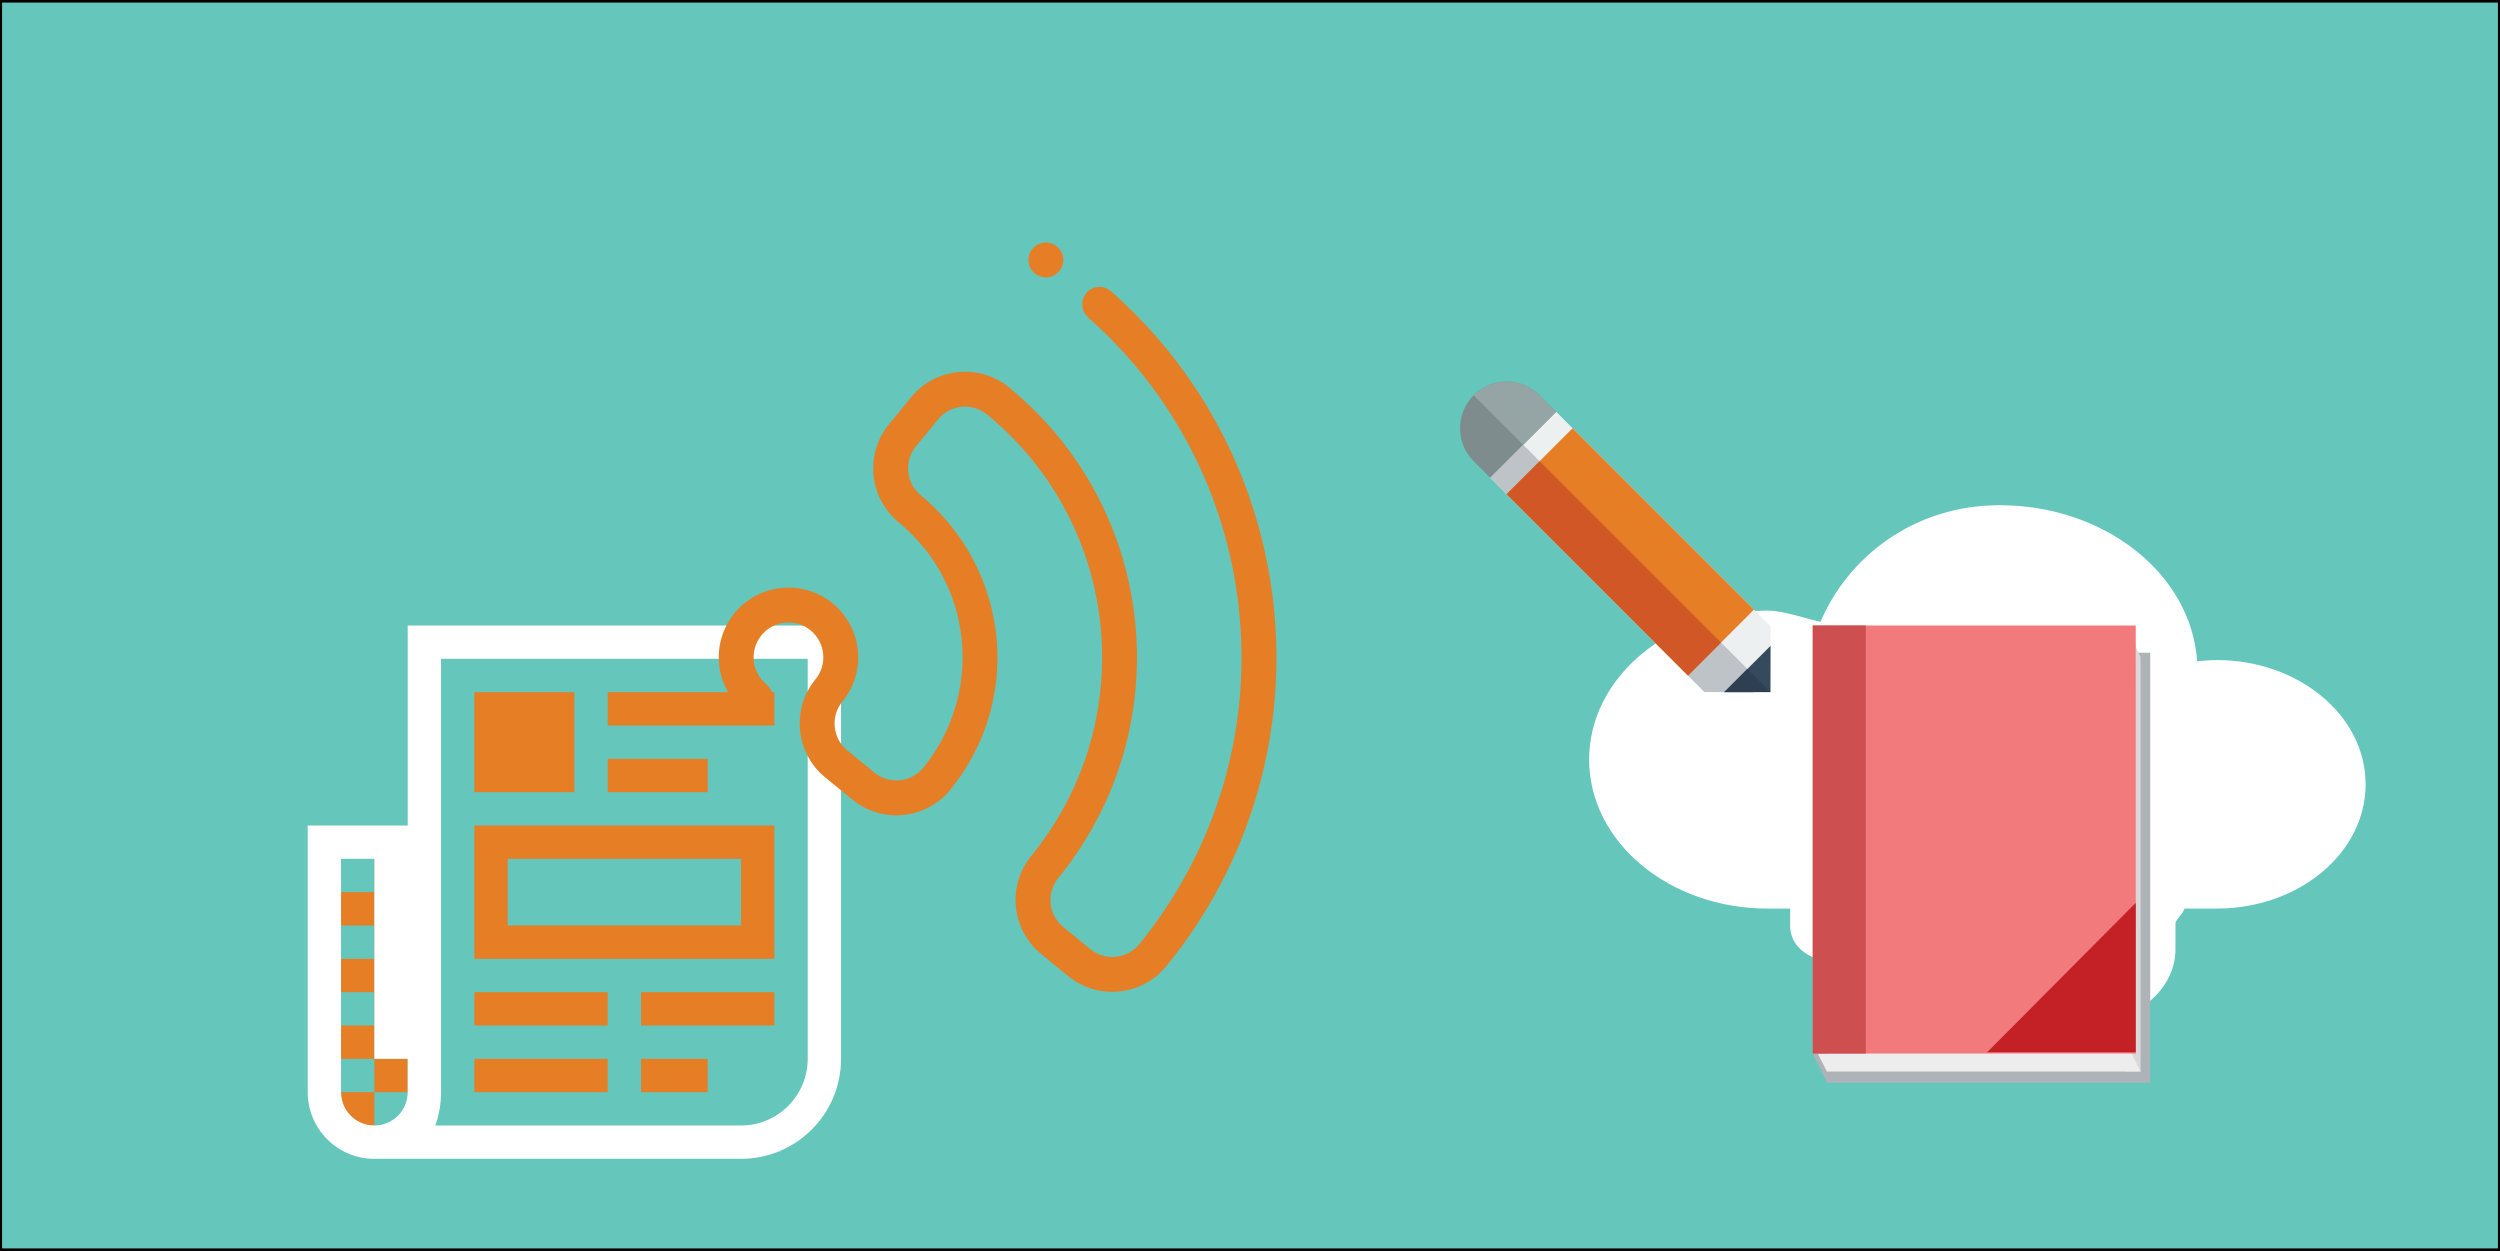
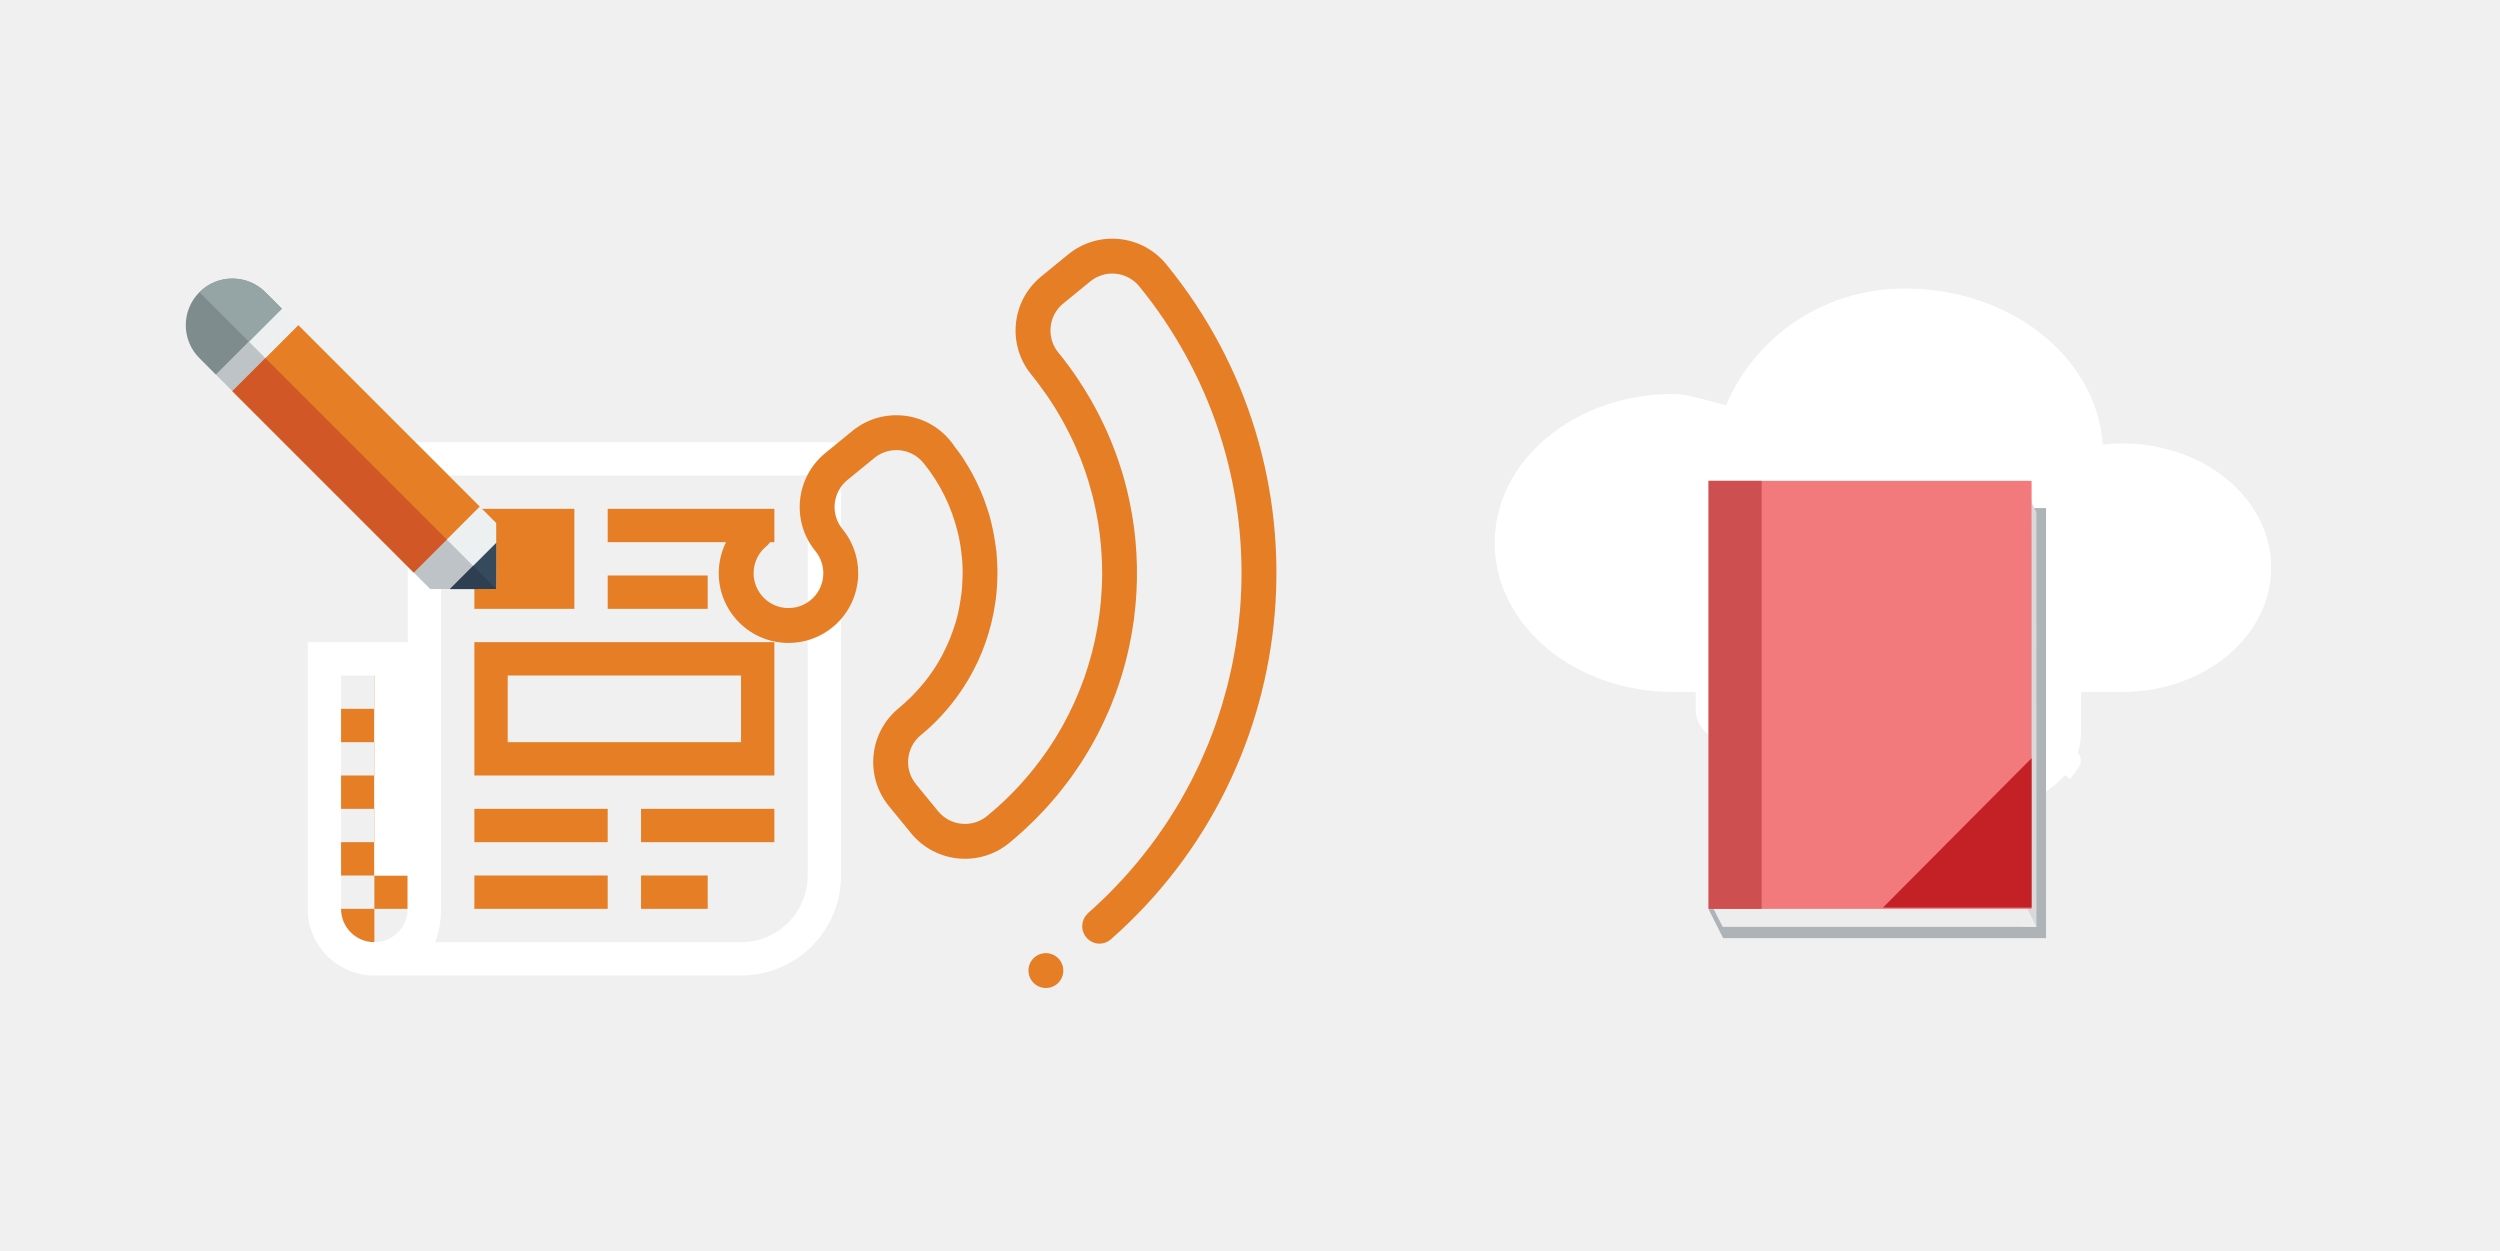
- <svg xmlns="http://www.w3.org/2000/svg" version="1.1" x="0px" y="0px" width="600px" height="300.24px" viewBox="0 0 600 300.24" enable-background="new 0 0 600 300.24" xml:space="preserve">
-   <g id="Layer_1">
-     <rect x="0" y="0.119" fill="#65C6BB" stroke="#000000" stroke-miterlimit="10" width="600" height="300.001" />
-   </g>
+ <svg xmlns="http://www.w3.org/2000/svg" version="1.1" id="Layer_1" x="0px" y="0px" width="600px" height="300.24px" viewBox="0 0 600 300.24" enable-background="new 0 0 600 300.24" xml:space="preserve">
  <g id="Layer_3">
    <g>
      <g>
-         <path fill="#E57E25" d="M81.849,270.119h8v-8h-8V270.119z M97.849,262.119v-8h-8v8H97.849z M81.849,254.119h8v-8h-8V254.119z      M97.849,246.119v-8h-8v8H97.849z M81.849,238.119h8v-8h-8V238.119z M97.849,230.119v-8h-8v8H97.849z M81.849,222.119h8v-7.999     h-8V222.119z M89.849,214.12h8v-8h-8V214.12z M113.849,230.119h72V198.12h-72V230.119z M121.849,206.12h56v15.999h-56V206.12z      M137.849,166.12h-24v24h24V166.12z M145.849,166.12v8h40v-8H145.849z M169.849,182.12h-24v8h24V182.12z M113.849,262.119h32v-8     h-32V262.119z M113.849,246.119h32v-8h-32V246.119z M153.849,246.119h32v-8h-32V246.119z M153.849,262.119h16v-8h-16V262.119z" />
+         <path fill="#E57E25" d="M81.849,226.119h8v-8h-8V226.119z M97.849,218.119v-8h-8v8H97.849z M81.849,210.119h8v-8h-8V210.119z      M97.849,202.119v-8h-8v8H97.849z M81.849,194.119h8v-8h-8V194.119z M97.849,186.119v-8h-8v8H97.849z M81.849,178.119h8v-7.999     h-8V178.119z M89.849,170.12h8v-8h-8V170.12z M113.849,186.119h72V154.12h-72V186.119z M121.849,162.12h56v15.999h-56V162.12z      M137.849,122.12h-24v24h24V122.12z M145.849,122.12v8h40v-8H145.849z M169.849,138.12h-24v8h24V138.12z M113.849,218.119h32v-8     h-32V218.119z M113.849,202.119h32v-8h-32V202.119z M153.849,202.119h32v-8h-32V202.119z M153.849,218.119h16v-8h-16V218.119z" />
      </g>
    </g>
-     <path fill="#FFFFFF" d="M177.849,278.119h-48h-40c-8.836,0-16-7.164-16-16V198.12h24v-48h104v103.999   C201.849,267.377,191.106,278.119,177.849,278.119z M81.849,262.119c0,4.422,3.578,8,8,8s8-3.578,8-8v-8h-8V206.12h-8V262.119z    M193.849,158.12h-88v103.999c0,2.805-0.484,5.5-1.367,8h73.367c8.82,0,16-7.18,16-16V158.12z" />
+     <path fill="#FFFFFF" d="M177.849,234.119h-48h-40c-8.836,0-16-7.164-16-16V154.12h24v-48h104v103.999   C201.849,223.377,191.106,234.119,177.849,234.119z M81.849,218.119c0,4.422,3.578,8,8,8c4.422,0,8-3.578,8-8v-8h-8V162.12h-8   V218.119z M193.849,114.12h-88v103.999c0,2.805-0.484,5.5-1.367,8h73.367c8.82,0,16-7.181,16-16V114.12z" />
  </g>
-   <g id="Layer_2">
-     <path fill="#E57E25" d="M279.898,231.896c-5.848,7.154-16.388,8.209-23.54,2.359l-6.477-5.295   c-7.156-5.852-8.212-16.389-2.364-23.541c1.301-1.592,2.498-3.229,3.65-4.889c0.189-0.279,0.395-0.547,0.583-0.828   c1.066-1.59,2.065-3.217,3-4.863c0.185-0.318,0.356-0.641,0.533-0.963c0.918-1.68,1.783-3.375,2.564-5.107   c0.116-0.25,0.214-0.498,0.323-0.748c0.789-1.797,1.523-3.605,2.166-5.443c0.011-0.027,0.021-0.062,0.031-0.088   c0.646-1.85,1.192-3.725,1.682-5.607c0.074-0.273,0.155-0.539,0.222-0.812c0.452-1.812,0.827-3.633,1.142-5.463   c0.057-0.322,0.109-0.643,0.166-0.969c0.288-1.84,0.519-3.688,0.672-5.537c0.022-0.256,0.038-0.514,0.057-0.764   c0.14-1.9,0.221-3.801,0.219-5.699c0.001-0.053-0.003-0.117,0-0.17c-0.012-1.896-0.109-3.789-0.259-5.68   c-0.02-0.314-0.04-0.627-0.07-0.945c-0.166-1.816-0.407-3.633-0.709-5.435c-0.051-0.328-0.108-0.66-0.167-0.979   c-0.33-1.82-0.708-3.626-1.171-5.415c-0.064-0.255-0.143-0.505-0.209-0.76c-0.495-1.847-1.036-3.679-1.676-5.492   c-0.012-0.029-0.019-0.058-0.03-0.091c-0.629-1.785-1.353-3.545-2.113-5.289c-0.138-0.313-0.265-0.623-0.407-0.932   c-0.751-1.651-1.574-3.269-2.45-4.872c-0.185-0.337-0.369-0.675-0.562-1.01c-0.911-1.605-1.877-3.181-2.915-4.727   c-0.162-0.239-0.336-0.479-0.499-0.716c-3.943-5.733-8.734-11.025-14.395-15.653c-3.576-2.924-8.845-2.398-11.77,1.178   l-5.296,6.477c-2.924,3.576-2.395,8.848,1.18,11.771c3.555,2.907,6.561,6.232,9.102,9.798c0.776,1.097,1.504,2.213,2.185,3.357   c0.045,0.065,0.073,0.134,0.114,0.196c3.356,5.684,5.511,11.915,6.442,18.318c0.039,0.279,0.093,0.557,0.125,0.834   c0.131,1.025,0.225,2.051,0.291,3.082c0.03,0.453,0.057,0.906,0.073,1.361c0.041,0.941,0.055,1.873,0.04,2.818   c-0.011,0.561-0.044,1.127-0.075,1.691c-0.047,0.889-0.082,1.775-0.171,2.658c-0.07,0.646-0.182,1.281-0.272,1.922   c-0.181,1.26-0.402,2.506-0.68,3.752c-0.204,0.912-0.404,1.826-0.661,2.732c-0.173,0.627-0.39,1.242-0.592,1.865   c-0.27,0.826-0.544,1.65-0.86,2.467c-0.232,0.607-0.484,1.207-0.742,1.805c-0.366,0.848-0.756,1.686-1.167,2.516   c-0.27,0.543-0.538,1.086-0.834,1.625c-0.486,0.9-1.023,1.779-1.566,2.65c-0.292,0.459-0.562,0.926-0.866,1.377   c-0.553,0.82-1.173,1.611-1.775,2.408c-0.315,0.482-0.658,0.945-1.032,1.402c-5.846,7.148-16.386,8.209-23.542,2.355l-4.858-3.973   l-1.619-1.322c-7.152-5.85-8.208-16.391-2.361-23.539c2.926-3.578,2.397-8.852-1.178-11.777c-3.577-2.922-8.849-2.393-11.774,1.186   c-2.923,3.574-2.394,8.844,1.183,11.77c1.79,1.463,2.052,4.096,0.591,5.885c-1.463,1.789-4.097,2.055-5.887,0.592   c-7.151-5.852-8.209-16.391-2.361-23.542c5.853-7.157,16.392-8.213,23.544-2.364c7.152,5.848,8.213,16.389,2.36,23.545   c-2.922,3.578-2.396,8.842,1.181,11.768l1.618,1.324l4.858,3.971c3.576,2.924,8.848,2.398,11.77-1.176   c4.013-4.908,6.678-10.457,8.134-16.221c0.124-0.492,0.254-0.986,0.36-1.486c0.142-0.664,0.263-1.336,0.375-2.008   c0.086-0.504,0.151-1.016,0.214-1.52c0.083-0.645,0.165-1.291,0.217-1.932c0.077-0.984,0.114-1.971,0.126-2.957   c0.001-0.58-0.024-1.156-0.041-1.736c-0.023-0.682-0.052-1.373-0.106-2.055c-0.05-0.555-0.104-1.102-0.173-1.654   c-0.084-0.705-0.201-1.408-0.319-2.109c-0.077-0.445-0.147-0.895-0.238-1.338c-0.234-1.121-0.5-2.242-0.825-3.341   c-0.095-0.32-0.218-0.628-0.322-0.947c-0.269-0.833-0.554-1.671-0.875-2.491c-0.166-0.421-0.343-0.832-0.522-1.245   c-0.321-0.754-0.676-1.499-1.042-2.235c-0.184-0.361-0.354-0.726-0.545-1.081c-0.573-1.056-1.183-2.099-1.846-3.114   c-0.083-0.122-0.174-0.24-0.259-0.363c-0.608-0.901-1.257-1.792-1.943-2.648c-0.254-0.319-0.528-0.637-0.796-0.954   c-0.57-0.68-1.173-1.341-1.794-1.99c-0.27-0.279-0.528-0.554-0.807-0.829c-0.918-0.9-1.861-1.774-2.875-2.604   c-7.151-5.849-8.208-16.39-2.357-23.543l5.297-6.478c5.85-7.153,16.389-8.211,23.542-2.362c1.053,0.861,2.069,1.743,3.07,2.645   c0.364,0.327,0.712,0.672,1.075,1.007c0.655,0.614,1.314,1.224,1.945,1.851c0.33,0.33,0.647,0.661,0.967,0.995   c0.622,0.641,1.242,1.283,1.838,1.939c0.359,0.391,0.706,0.791,1.052,1.188c0.5,0.567,0.987,1.134,1.473,1.712   c0.385,0.469,0.763,0.933,1.137,1.403c0.491,0.613,0.971,1.236,1.436,1.86c0.312,0.417,0.62,0.833,0.93,1.255   c0.449,0.629,0.887,1.264,1.324,1.9c0.312,0.462,0.635,0.927,0.941,1.396c0.395,0.599,0.762,1.203,1.137,1.819   c0.326,0.527,0.659,1.053,0.965,1.589c0.31,0.533,0.605,1.082,0.906,1.618c0.325,0.588,0.664,1.174,0.973,1.773   c0.27,0.517,0.515,1.032,0.774,1.553c0.647,1.306,1.259,2.624,1.838,3.958c0.183,0.416,0.371,0.832,0.542,1.249   c0.296,0.713,0.567,1.435,0.839,2.152c0.181,0.463,0.371,0.926,0.537,1.397c0.274,0.755,0.523,1.521,0.775,2.287   c0.138,0.42,0.283,0.836,0.415,1.26c0.236,0.755,0.455,1.516,0.665,2.274c0.135,0.487,0.272,0.979,0.401,1.472   c0.184,0.71,0.359,1.421,0.526,2.127c0.119,0.5,0.228,0.999,0.332,1.497c0.164,0.773,0.323,1.548,0.467,2.326   c0.076,0.411,0.145,0.823,0.214,1.235c0.144,0.851,0.287,1.701,0.404,2.56c0.043,0.282,0.068,0.561,0.105,0.842   c1.03,8.083,0.896,16.316-0.454,24.41c-0.012,0.098-0.032,0.199-0.05,0.297c-0.184,1.086-0.392,2.17-0.62,3.25   c-0.03,0.139-0.06,0.271-0.091,0.412c-0.234,1.096-0.486,2.186-0.772,3.275c-0.015,0.053-0.029,0.107-0.045,0.164   c-0.295,1.143-0.615,2.275-0.964,3.408c-0.002,0.004-0.005,0.006-0.008,0.018c-1.795,5.832-4.251,11.523-7.375,16.967   c-2.26,3.936-4.851,7.748-7.821,11.381c-2.924,3.576-2.393,8.846,1.183,11.77l6.477,5.295c3.576,2.926,8.844,2.396,11.768-1.178   c4.287-5.244,7.975-10.777,11.125-16.506c0.035-0.064,0.072-0.123,0.108-0.191c0.767-1.404,1.501-2.82,2.199-4.248   c0.03-0.055,0.059-0.104,0.082-0.156c0.669-1.373,1.312-2.756,1.92-4.148c0.082-0.182,0.162-0.365,0.241-0.549   c0.6-1.395,1.167-2.783,1.707-4.195c0.012-0.027,0.026-0.062,0.042-0.094c4.045-10.6,6.349-21.652,6.955-32.758   c0.006-0.037,0.011-0.07,0.008-0.109c0.076-1.385,0.114-2.771,0.135-4.162c0.002-0.273,0.016-0.553,0.02-0.83   c0.01-1.281-0.011-2.566-0.047-3.848c-0.01-0.369-0.023-0.734-0.032-1.102c-0.047-1.266-0.126-2.543-0.215-3.809   c-0.027-0.35-0.052-0.703-0.08-1.052c-0.099-1.22-0.223-2.442-0.363-3.654c-0.055-0.451-0.109-0.9-0.166-1.354   c-0.153-1.178-0.325-2.359-0.513-3.538c-0.067-0.429-0.145-0.856-0.221-1.288c-0.197-1.155-0.411-2.313-0.653-3.46   c-0.111-0.528-0.232-1.05-0.351-1.578c-0.241-1.063-0.476-2.135-0.749-3.194c-0.138-0.524-0.287-1.045-0.43-1.574   c-0.295-1.082-0.588-2.169-0.912-3.242c-0.074-0.234-0.148-0.459-0.222-0.69c-0.842-2.7-1.786-5.37-2.843-8.004   c-0.054-0.143-0.104-0.286-0.161-0.425c-0.32-0.782-0.666-1.556-1-2.333c-0.344-0.802-0.684-1.602-1.049-2.391   c-0.342-0.746-0.712-1.486-1.073-2.222c-0.369-0.75-0.729-1.493-1.115-2.237c-0.405-0.786-0.831-1.554-1.256-2.331   c-0.405-0.737-0.804-1.463-1.227-2.19c-0.402-0.693-0.821-1.382-1.24-2.062c-0.49-0.802-0.987-1.601-1.498-2.394   c-0.408-0.632-0.829-1.266-1.255-1.894c-0.525-0.781-1.064-1.55-1.615-2.313c-0.473-0.66-0.948-1.315-1.437-1.964   c-0.543-0.72-1.101-1.432-1.663-2.146c-0.51-0.65-1.021-1.291-1.552-1.931c-0.603-0.723-1.221-1.446-1.846-2.156   c-0.505-0.585-1.006-1.164-1.531-1.738c-0.756-0.824-1.541-1.633-2.32-2.443c-0.429-0.44-0.839-0.879-1.272-1.312   c-0.896-0.89-1.824-1.763-2.754-2.626c-0.384-0.359-0.751-0.725-1.147-1.078c-0.308-0.276-0.632-0.541-0.945-0.815l0.03-0.036   c-0.811-0.676-1.369-1.652-1.483-2.787c-0.23-2.297,1.448-4.349,3.745-4.579c1.252-0.126,2.401,0.352,3.251,1.148   C313.733,111.463,319.896,182.986,279.898,231.896L279.898,231.896z M248.362,65.623c-1.786-1.461-2.048-4.097-0.587-5.884   c1.463-1.79,4.098-2.054,5.883-0.593c1.791,1.464,2.055,4.098,0.591,5.888C252.788,66.82,250.152,67.086,248.362,65.623   L248.362,65.623z" />
-     <path fill="#FFFFFF" d="M532.028,158.421c-1.606,0-3.17,0.12-4.722,0.287c-1.363-20.875-22.073-37.458-47.416-37.458   c-20.694,0-36.451,12.577-42.963,27.992c-3.475-0.761-8.952-2.697-12.71-2.697c-23.652,0-42.823,16.001-42.823,35.757   c0,19.746,19.171,35.756,42.823,35.756c1.579,0,3.41,0,5.421,0v4.331c0,0.133,0.02,0.42,0.032,0.554   c0.06,0.755,0.244,1.495,0.604,2.305l0,0c0.075,0.193,0.163,0.38,0.319,0.667c0.104,0.173,0.363,0.567,0.487,0.733l0.221,0.289   c0.104,0.125,0.436,0.492,0.436,0.492c0.128,0.146,0.479,0.48,0.567,0.555c0.096,0.086,0.231,0.2,0.376,0.314   c0.295,0.239,0.631,0.473,1.083,0.753c0.155,0.093,0.312,0.182,0.468,0.268c0.344,0.173,0.691,0.334,1.051,0.473   c0.049,0.021,41.092,15.076,41.092,15.076c1.248,0.446,2.547,0.673,3.891,0.673h20.621c11.699-0.013,21.227-7.964,21.23-17.736   c0,0,0-5.948,0-9.748c4.302,0,7.732,0,9.91,0c19.727,0,35.719-13.352,35.719-29.821   C567.746,171.766,551.754,158.421,532.028,158.421z" />
-     <path fill="#FFFFFF" d="M523.841,218.945c-0.048,0.072-1.959,2.68-2.012,2.742l-13.265-9.578c0.043-0.072,1.922-2.703,1.975-2.775   c0.92-1.271,2.654-1.584,3.878-0.703l8.871,6.412C524.512,215.932,524.76,217.674,523.841,218.945z" />
-     <polygon fill="#FFFFFF" points="491.137,236.201 492.516,237.201 504.438,245.805 491.716,249.594 491.176,237.201  " />
-     <polygon fill="#ADB3B7" points="438.546,259.873 435.06,252.936 438.6,252.848 438.546,156.663 516.053,156.663 516.053,259.873     " />
-     <polygon fill="#D8D9D8" points="510.125,150.119 513.739,157.707 513.753,257.174 510.125,257.174  " />
-     <polygon fill="#EDEDED" points="438.453,257.174 436.247,252.848 438.453,252.848 438.453,154.445 512.582,154.445    511.596,252.848 513.739,257.174  " />
-     <rect x="435.06" y="150.119" fill="#F37A7C" width="77.522" height="102.729" />
-     <polygon fill="#C42126" points="512.582,216.677 476.906,252.545 512.582,252.545  " />
-     <rect x="435.06" y="150.119" fill="#CE4F4F" width="12.728" height="102.729" />
-     <g transform="translate(0 -1028.4)">
-       <g transform="matrix(1.0607 1.0607 -1.0607 1.0607 1146.8 34.926)">
-         <path fill="#EDF0F1" d="M150.354,894.356l42.158,0.002l2.612-0.002l3.73,0l7.463-7.463l-7.463-7.463l-3.73,0l-2.612,0.001h-42.16     L150.354,894.356z" />
-         <path fill="#BDC3C7" d="M150.354,894.356l42.158,0.002l2.612-0.002l3.73,0l7.463-7.463l-55.963,0.002L150.354,894.356z" />
-         <rect x="167.143" y="866.375" transform="matrix(2.698102e-06 1 -1 2.698102e-06 1061.499 712.2871)" fill="#E57E25" width="14.924" height="41.038" />
-         <path fill="#7F8C8D" d="M146.623,894.356h3.731l-0.002-14.923l-3.73,0c-4.102,0-7.461,3.339-7.461,7.461     C139.161,891.016,142.519,894.356,146.623,894.356z" />
-         <g transform="translate(-7,1)">
-           <path fill="#364A5E" d="M208.092,885.894l0.002,5.247l5.223-5.247l-5.223-5.243L208.092,885.894z" />
-           <path fill="#2D3F50" d="M208.094,891.141l5.223-5.247h-5.225L208.094,891.141z" />
-         </g>
-         <path fill="#95A5A6" d="M150.354,886.896l-0.001-7.463l-3.73,0c-4.102,0-7.461,3.339-7.461,7.461L150.354,886.896z" />
-         <rect x="170.875" y="870.107" transform="matrix(2.698102e-06 1 -1 2.698102e-06 1065.231 716.0191)" fill="#D25727" width="7.46" height="41.038" />
+   <path fill="#E57E25" d="M279.898,63.426c39.999,48.91,33.834,120.433-13.142,161.881c-0.85,0.796-1.999,1.273-3.251,1.148  c-2.297-0.23-3.975-2.283-3.745-4.58c0.114-1.135,0.672-2.111,1.483-2.787l-0.03-0.035c0.313-0.274,0.637-0.539,0.945-0.815  c0.396-0.353,0.763-0.719,1.147-1.078c0.93-0.862,1.858-1.735,2.754-2.626c0.433-0.433,0.843-0.872,1.272-1.312  c0.779-0.81,1.564-1.618,2.32-2.442c0.525-0.573,1.026-1.153,1.531-1.737c0.625-0.711,1.243-1.434,1.846-2.156  c0.531-0.641,1.042-1.281,1.552-1.932c0.562-0.714,1.12-1.426,1.663-2.146c0.489-0.649,0.964-1.304,1.437-1.964  c0.551-0.764,1.09-1.532,1.615-2.313c0.426-0.628,0.847-1.262,1.255-1.894c0.511-0.793,1.008-1.592,1.498-2.395  c0.419-0.68,0.838-1.369,1.24-2.062c0.423-0.727,0.822-1.452,1.227-2.189c0.425-0.777,0.851-1.545,1.256-2.331  c0.386-0.743,0.746-1.487,1.115-2.237c0.361-0.735,0.731-1.476,1.073-2.222c0.365-0.789,0.705-1.589,1.049-2.391  c0.334-0.777,0.68-1.552,1-2.333c0.057-0.139,0.107-0.282,0.161-0.426c1.057-2.633,2.001-5.303,2.843-8.004  c0.074-0.23,0.148-0.455,0.222-0.689c0.324-1.073,0.617-2.16,0.912-3.242c0.143-0.529,0.292-1.05,0.43-1.574  c0.273-1.059,0.508-2.131,0.749-3.193c0.119-0.528,0.24-1.051,0.351-1.578c0.242-1.148,0.456-2.305,0.653-3.46  c0.076-0.433,0.154-0.859,0.221-1.288c0.188-1.18,0.36-2.36,0.513-3.538c0.057-0.454,0.111-0.903,0.166-1.354  c0.14-1.212,0.264-2.434,0.363-3.653c0.028-0.35,0.053-0.702,0.08-1.053c0.089-1.266,0.168-2.542,0.215-3.809  c0.009-0.369,0.022-0.733,0.032-1.103c0.036-1.282,0.057-2.567,0.047-3.849c-0.004-0.276-0.018-0.557-0.02-0.829  c-0.021-1.392-0.059-2.777-0.135-4.162c0.003-0.039-0.002-0.072-0.008-0.108c-0.606-11.106-2.91-22.158-6.955-32.759  c-0.016-0.032-0.03-0.067-0.042-0.094c-0.54-1.412-1.107-2.8-1.707-4.195c-0.079-0.184-0.159-0.366-0.241-0.549  c-0.608-1.392-1.251-2.774-1.92-4.147c-0.023-0.052-0.052-0.101-0.082-0.156c-0.698-1.428-1.432-2.844-2.199-4.247  c-0.036-0.068-0.073-0.127-0.108-0.19c-3.15-5.73-6.838-11.263-11.125-16.507c-2.924-3.573-8.192-4.104-11.768-1.178l-6.477,5.295  c-3.576,2.924-4.107,8.194-1.183,11.771c2.97,3.633,5.561,7.444,7.821,11.381c3.124,5.444,5.58,11.136,7.375,16.967  c0.003,0.013,0.006,0.015,0.008,0.019c0.349,1.134,0.669,2.265,0.964,3.408c0.016,0.058,0.03,0.11,0.045,0.164  c0.286,1.088,0.538,2.178,0.772,3.274c0.031,0.142,0.061,0.272,0.091,0.412c0.228,1.08,0.436,2.164,0.62,3.25  c0.018,0.098,0.038,0.198,0.05,0.297c1.35,8.095,1.484,16.327,0.454,24.41c-0.037,0.281-0.062,0.561-0.105,0.842  c-0.117,0.858-0.26,1.709-0.404,2.56c-0.069,0.412-0.138,0.824-0.214,1.235c-0.144,0.778-0.303,1.554-0.467,2.326  c-0.104,0.498-0.213,0.997-0.332,1.497c-0.167,0.706-0.342,1.417-0.526,2.127c-0.129,0.493-0.266,0.984-0.401,1.473  c-0.21,0.758-0.429,1.519-0.665,2.273c-0.132,0.424-0.277,0.84-0.415,1.26c-0.252,0.766-0.501,1.532-0.775,2.287  c-0.166,0.471-0.356,0.934-0.537,1.396c-0.272,0.717-0.543,1.439-0.839,2.152c-0.171,0.417-0.359,0.833-0.542,1.249  c-0.579,1.334-1.191,2.652-1.838,3.958c-0.259,0.521-0.504,1.036-0.774,1.553c-0.309,0.6-0.648,1.186-0.973,1.773  c-0.301,0.536-0.596,1.085-0.906,1.618c-0.306,0.536-0.639,1.062-0.965,1.589c-0.375,0.615-0.742,1.22-1.137,1.818  c-0.306,0.47-0.629,0.935-0.941,1.396c-0.437,0.637-0.875,1.271-1.324,1.9c-0.31,0.422-0.618,0.838-0.93,1.255  c-0.465,0.624-0.945,1.247-1.436,1.86c-0.374,0.469-0.752,0.934-1.137,1.402c-0.486,0.578-0.973,1.145-1.473,1.712  c-0.346,0.397-0.693,0.798-1.052,1.188c-0.596,0.656-1.216,1.298-1.838,1.938c-0.32,0.335-0.637,0.665-0.967,0.995  c-0.631,0.627-1.29,1.237-1.945,1.852c-0.363,0.334-0.711,0.68-1.075,1.006c-1.001,0.902-2.017,1.785-3.07,2.646  c-7.153,5.849-17.692,4.791-23.542-2.362l-5.297-6.478c-5.851-7.153-4.794-17.694,2.357-23.543c1.014-0.83,1.957-1.704,2.875-2.604  c0.279-0.274,0.537-0.549,0.807-0.828c0.621-0.649,1.224-1.311,1.794-1.99c0.268-0.317,0.542-0.635,0.796-0.954  c0.686-0.856,1.335-1.747,1.943-2.647c0.085-0.123,0.176-0.242,0.259-0.363c0.663-1.016,1.273-2.059,1.846-3.114  c0.191-0.354,0.361-0.72,0.545-1.081c0.366-0.736,0.721-1.48,1.042-2.234c0.179-0.414,0.356-0.824,0.522-1.246  c0.321-0.819,0.606-1.658,0.875-2.49c0.104-0.319,0.227-0.627,0.322-0.947c0.325-1.099,0.591-2.22,0.825-3.341  c0.091-0.443,0.161-0.893,0.238-1.338c0.118-0.701,0.235-1.404,0.319-2.109c0.069-0.551,0.123-1.099,0.173-1.653  c0.054-0.683,0.083-1.373,0.106-2.056c0.017-0.58,0.042-1.155,0.041-1.735c-0.012-0.986-0.049-1.974-0.126-2.957  c-0.052-0.642-0.134-1.287-0.217-1.933c-0.063-0.504-0.128-1.017-0.214-1.521c-0.112-0.672-0.233-1.344-0.375-2.008  c-0.106-0.5-0.236-0.994-0.36-1.485c-1.456-5.765-4.121-11.314-8.134-16.222c-2.922-3.574-8.194-4.101-11.77-1.177l-4.858,3.972  l-1.618,1.323c-3.577,2.927-4.103,8.191-1.181,11.769c5.853,7.156,4.792,17.697-2.36,23.546c-7.152,5.849-17.691,4.793-23.544-2.364  c-5.848-7.15-4.79-17.689,2.361-23.542c1.79-1.463,4.424-1.196,5.887,0.592c1.461,1.789,1.199,4.423-0.591,5.886  c-3.577,2.926-4.106,8.196-1.183,11.771c2.925,3.58,8.197,4.107,11.774,1.187c3.575-2.925,4.104-8.199,1.178-11.776  c-5.847-7.148-4.791-17.688,2.361-23.539l1.619-1.322l4.858-3.973c7.156-5.855,17.696-4.793,23.542,2.354  c0.374,0.456,0.717,0.92,1.032,1.401c0.602,0.797,1.222,1.588,1.775,2.407c0.304,0.451,0.574,0.918,0.866,1.378  c0.543,0.87,1.08,1.75,1.566,2.649c0.296,0.539,0.564,1.082,0.834,1.625c0.411,0.829,0.801,1.668,1.167,2.516  c0.258,0.599,0.51,1.199,0.742,1.806c0.316,0.817,0.59,1.642,0.86,2.468c0.202,0.622,0.419,1.237,0.592,1.864  c0.257,0.906,0.457,1.819,0.661,2.731c0.278,1.246,0.499,2.492,0.68,3.752c0.09,0.642,0.202,1.277,0.272,1.923  c0.089,0.883,0.124,1.768,0.171,2.657c0.031,0.563,0.064,1.129,0.075,1.69c0.015,0.945,0.001,1.877-0.04,2.818  c-0.016,0.454-0.043,0.907-0.073,1.36c-0.066,1.03-0.16,2.058-0.291,3.082c-0.032,0.276-0.086,0.555-0.125,0.833  c-0.931,6.403-3.086,12.634-6.442,18.318c-0.041,0.062-0.069,0.131-0.114,0.196c-0.681,1.144-1.409,2.26-2.185,3.356  c-2.541,3.566-5.547,6.892-9.102,9.798c-3.575,2.924-4.104,8.195-1.18,11.771l5.296,6.477c2.925,3.576,8.194,4.103,11.77,1.178  c5.661-4.627,10.452-9.92,14.395-15.652c0.163-0.236,0.337-0.477,0.499-0.716c1.038-1.546,2.004-3.122,2.915-4.728  c0.193-0.334,0.377-0.673,0.562-1.01c0.876-1.604,1.699-3.221,2.45-4.872c0.142-0.309,0.269-0.618,0.407-0.932  c0.76-1.744,1.484-3.505,2.113-5.289c0.011-0.033,0.018-0.062,0.03-0.091c0.64-1.813,1.181-3.646,1.676-5.492  c0.066-0.255,0.145-0.505,0.209-0.76c0.463-1.789,0.841-3.596,1.171-5.416c0.059-0.318,0.116-0.65,0.167-0.979  c0.302-1.802,0.543-3.618,0.709-5.435c0.03-0.318,0.05-0.632,0.07-0.945c0.15-1.892,0.247-3.784,0.259-5.68  c-0.003-0.054,0.001-0.117,0-0.171c0.002-1.897-0.079-3.799-0.219-5.698c-0.019-0.25-0.035-0.509-0.057-0.765  c-0.153-1.85-0.384-3.696-0.672-5.537c-0.057-0.325-0.109-0.647-0.166-0.969c-0.315-1.83-0.69-3.651-1.142-5.464  c-0.067-0.272-0.148-0.54-0.222-0.812c-0.49-1.881-1.036-3.756-1.682-5.607c-0.01-0.025-0.02-0.061-0.031-0.088  c-0.643-1.838-1.377-3.645-2.166-5.441c-0.109-0.25-0.207-0.498-0.323-0.748c-0.781-1.732-1.646-3.428-2.564-5.107  c-0.177-0.322-0.348-0.645-0.533-0.963c-0.935-1.646-1.934-3.273-3-4.863c-0.188-0.281-0.394-0.549-0.583-0.828  c-1.152-1.66-2.349-3.297-3.65-4.889c-5.848-7.152-4.792-17.689,2.364-23.541l6.477-5.295  C263.51,55.217,274.05,56.271,279.898,63.426L279.898,63.426z M248.362,229.698c1.79-1.463,4.426-1.196,5.887,0.589  c1.464,1.79,1.2,4.424-0.591,5.889c-1.785,1.461-4.42,1.196-5.883-0.594C246.314,233.795,246.576,231.159,248.362,229.698  L248.362,229.698z" />
+   <path fill="#FFFFFF" d="M509.365,106.424c-1.606,0-3.17,0.12-4.724,0.287c-1.361-20.875-22.071-37.458-47.416-37.458  c-20.692,0-36.449,12.577-42.963,27.992c-3.475-0.761-8.952-2.697-12.71-2.697c-23.65,0-42.821,16.001-42.821,35.757  c0,19.746,19.171,35.756,42.821,35.756c1.579,0,3.41,0,5.421,0v4.332c0,0.133,0.021,0.42,0.032,0.553  c0.062,0.756,0.244,1.496,0.604,2.307l0,0c0.073,0.191,0.162,0.379,0.317,0.666c0.104,0.174,0.363,0.566,0.487,0.732l0.221,0.289  c0.104,0.125,0.438,0.492,0.438,0.492c0.128,0.146,0.479,0.48,0.565,0.555c0.098,0.086,0.231,0.201,0.376,0.314  c0.295,0.238,0.631,0.473,1.083,0.752c0.155,0.094,0.312,0.184,0.47,0.27c0.344,0.174,0.689,0.334,1.051,0.473  c0.049,0.021,41.092,15.076,41.092,15.076c1.248,0.445,2.547,0.674,3.891,0.674h20.621c11.699-0.014,21.229-7.965,21.23-17.734  c0,0,0-5.949,0-9.748c4.302,0,7.73,0,9.91,0c19.727,0,35.719-13.354,35.719-29.823C545.083,119.77,529.091,106.424,509.365,106.424z  " />
+   <path fill="#FFFFFF" d="M498.841,184.224c-0.048,0.072-1.959,2.68-2.012,2.742l-13.265-9.578c0.043-0.072,1.922-2.703,1.975-2.775  c0.92-1.27,2.654-1.584,3.878-0.703l8.871,6.412C499.512,181.212,499.76,182.952,498.841,184.224z" />
+   <polygon fill="#FFFFFF" points="466.137,201.479 467.516,202.479 479.438,211.085 466.716,214.872 466.176,202.479 " />
+   <polygon fill="#ADB3B7" points="413.546,225.151 410.06,218.216 413.6,218.128 413.546,121.942 491.053,121.942 491.053,225.151 " />
+   <polygon fill="#D8D9D8" points="485.125,115.398 488.739,122.986 488.753,222.452 485.125,222.452 " />
+   <polygon fill="#EDEDED" points="413.453,222.452 411.247,218.128 413.453,218.128 413.453,119.723 487.582,119.723 486.596,218.128   488.739,222.452 " />
+   <rect x="410.06" y="115.398" fill="#F37A7C" width="77.522" height="102.73" />
+   <polygon fill="#C42126" points="487.582,181.956 451.906,217.823 487.582,217.823 " />
+   <rect x="410.06" y="115.398" fill="#CE4F4F" width="12.729" height="102.73" />
+   <g transform="translate(0 -1028.4)">
+     <g transform="matrix(1.0607 1.0607 -1.0607 1.0607 1146.8 34.926)">
+       <path fill="#EDF0F1" d="M-5.467,1026.856l42.158,0.002l2.612-0.002h3.73l7.463-7.463l-7.463-7.463h-3.73l-2.612,0.001l-42.16,0    L-5.467,1026.856z" />
+       <path fill="#BDC3C7" d="M-5.467,1026.856l42.158,0.002l2.612-0.002h3.73l7.463-7.463l-55.963,0.002L-5.467,1026.856z" />
+       <rect x="11.323" y="998.875" transform="matrix(2.698102e-06 1 -1 2.698102e-06 1038.18 1000.606)" fill="#E57E25" width="14.924" height="41.039" />
+       <path fill="#7F8C8D" d="M-9.197,1026.856l3.731,0l-0.002-14.923l-3.73,0c-4.102,0-7.461,3.339-7.461,7.461    C-16.659,1023.516-13.302,1026.856-9.197,1026.856z" />
+       <g transform="translate(-7,1)">
+         <path fill="#364A5E" d="M52.272,1018.393l0.002,5.247l5.223-5.247l-5.223-5.243L52.272,1018.393z" />
+         <path fill="#2D3F50" d="M52.273,1023.64l5.223-5.247h-5.225L52.273,1023.64z" />
      </g>
+       <path fill="#95A5A6" d="M-5.466,1019.396l-0.001-7.463l-3.73,0c-4.102,0-7.461,3.339-7.461,7.461L-5.466,1019.396z" />
+       <rect x="15.055" y="1002.607" transform="matrix(2.698102e-06 1 -1 2.698102e-06 1041.912 1004.338)" fill="#D25727" width="7.46" height="41.038" />
    </g>
  </g>
</svg>
